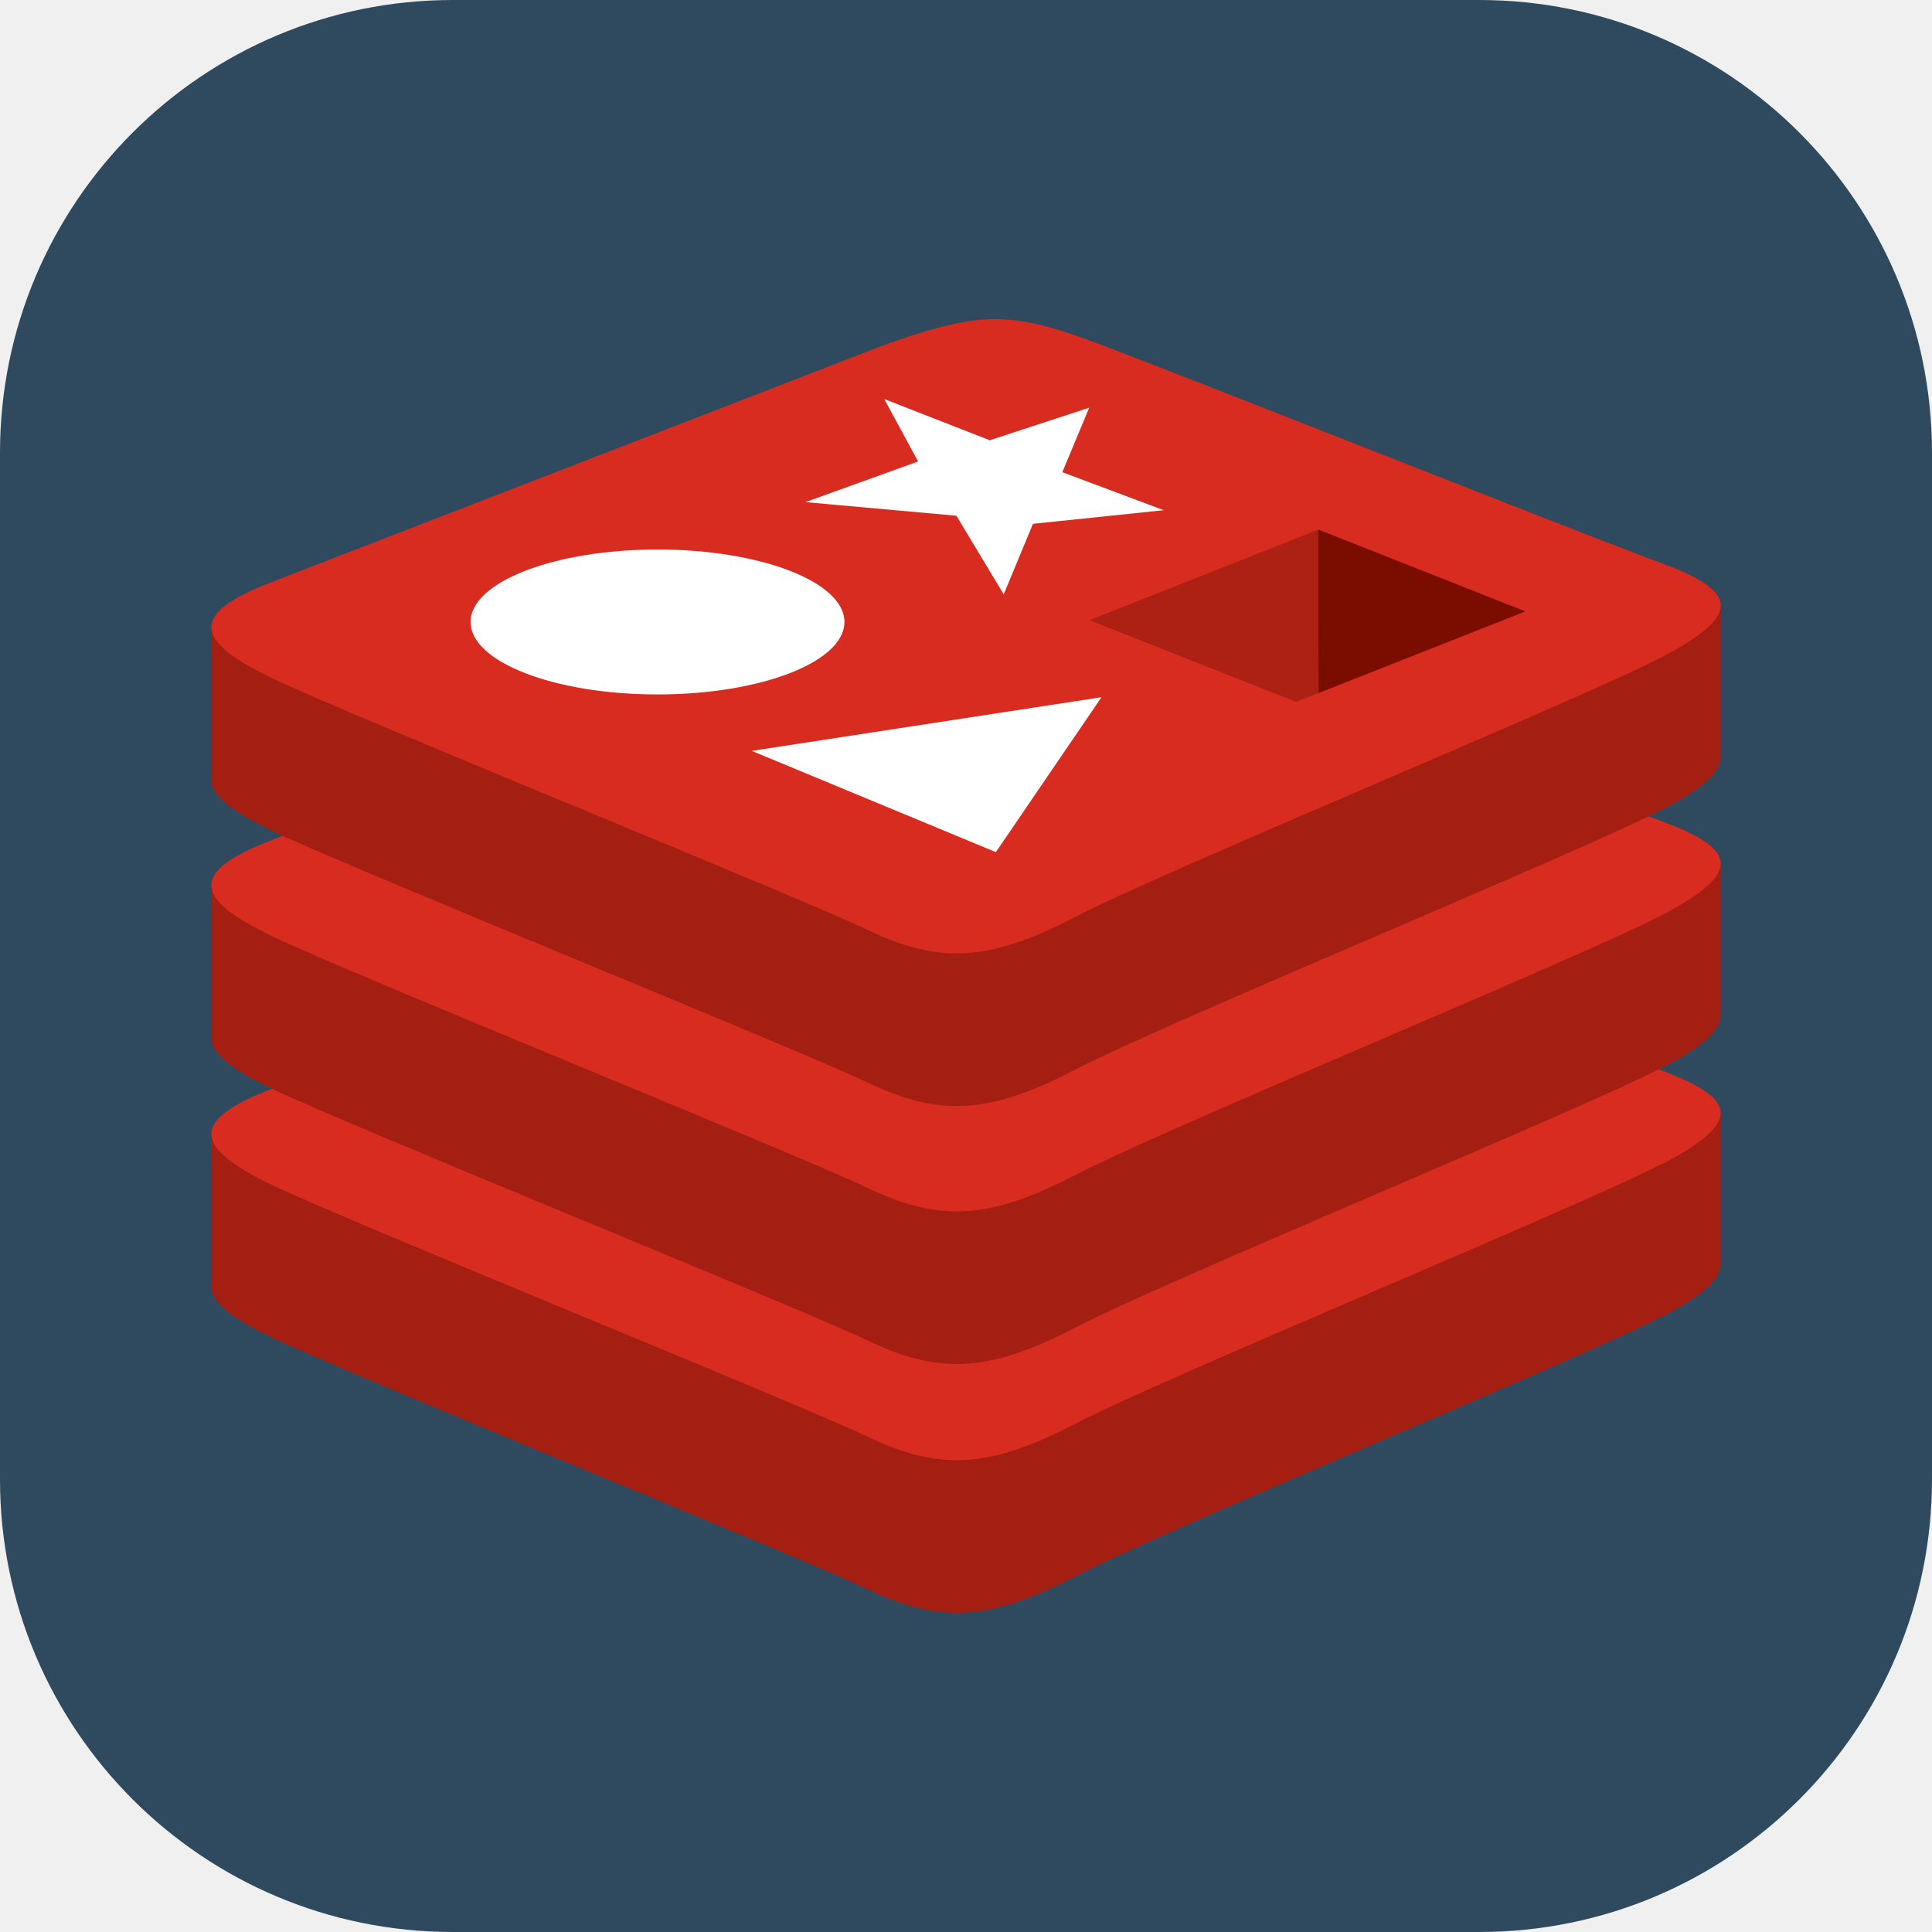
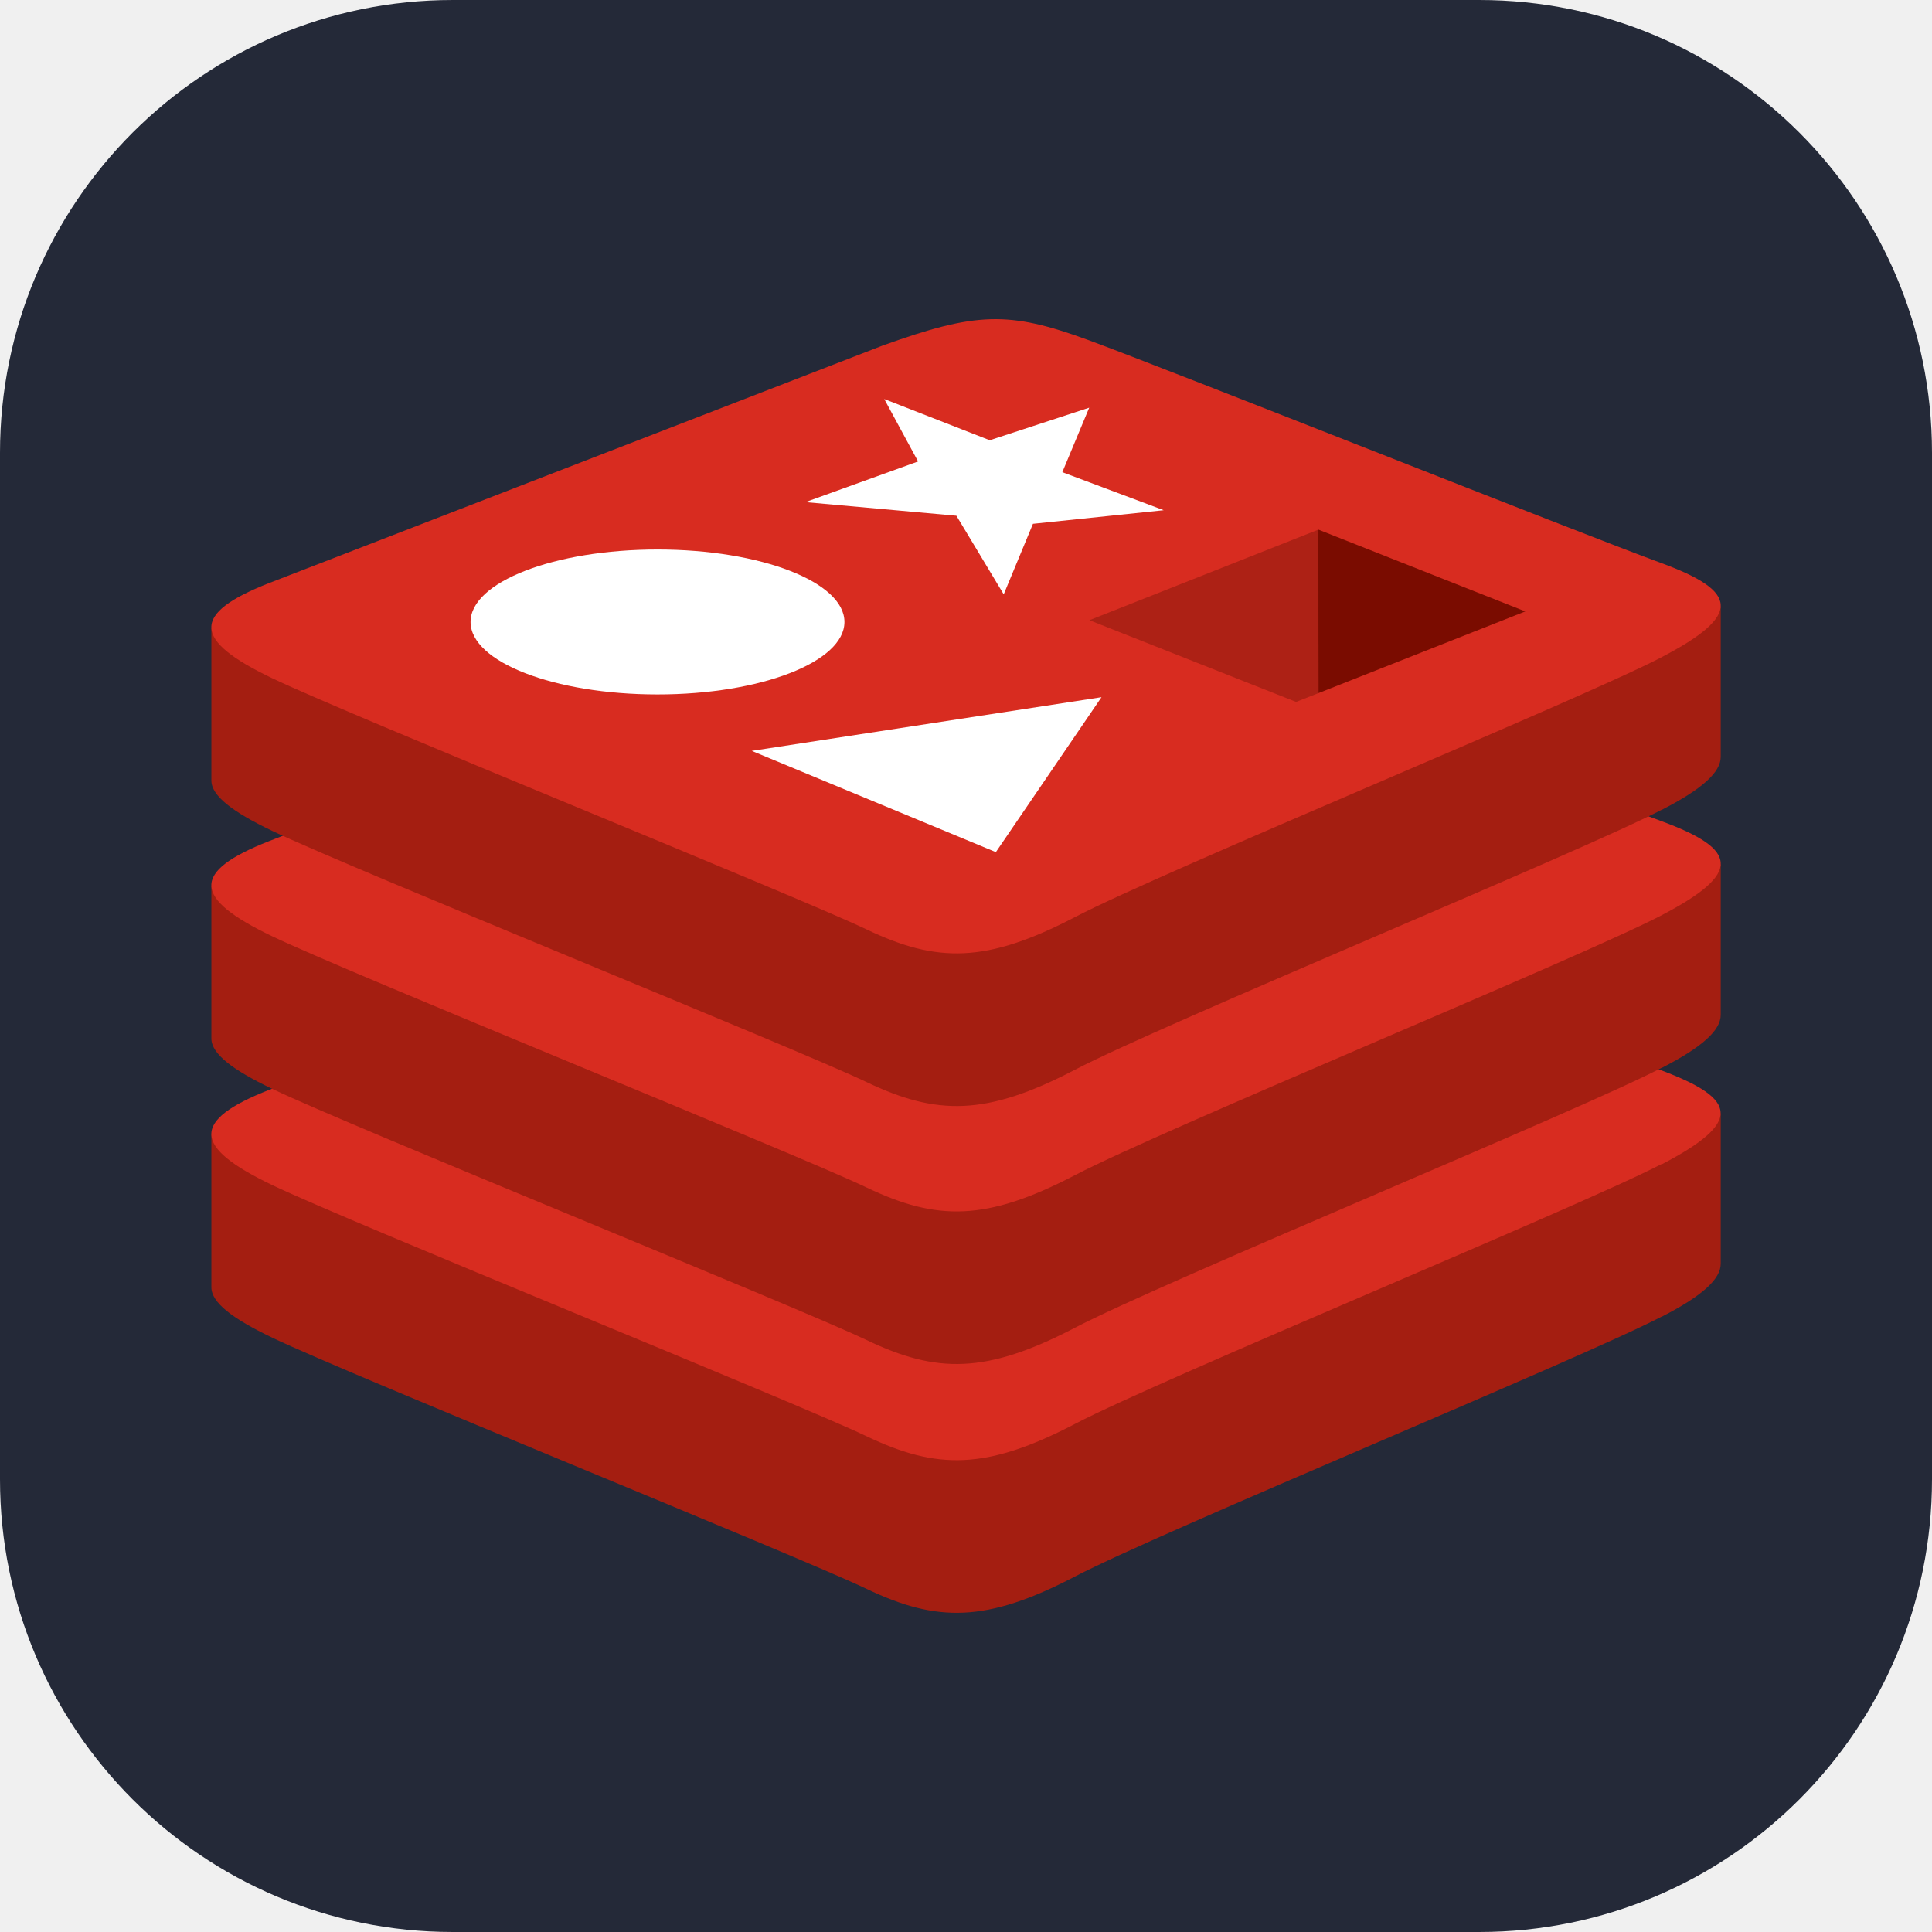
<svg xmlns="http://www.w3.org/2000/svg" width="256" height="256" viewBox="0 0 256 256" fill="none">
-   <rect width="256" height="256" rx="60" fill="#2F495E" />
+   <rect width="256" height="256" rx="60" fill="#242938" />
  <g clip-path="url(#clip0_7_218)">
    <path d="M220.161 174.468C209.488 180.035 154.204 202.765 142.434 208.899C130.663 215.034 124.126 214.976 114.826 210.532C105.526 206.089 46.694 182.326 36.09 177.257C30.788 174.722 28.01 172.591 28.01 170.576V150.36C28.01 150.36 104.609 133.685 116.978 129.247C129.348 124.809 133.627 124.65 144.157 128.505C154.687 132.359 217.606 143.711 228.003 147.523V167.459C228.003 169.458 225.607 171.7 220.172 174.479L220.161 174.468Z" fill="#A41E11" />
    <path d="M220.162 154.246C209.488 159.813 154.204 182.543 142.434 188.677C130.663 194.812 124.126 194.753 114.826 190.31C105.526 185.867 46.695 162.103 36.09 157.035C25.486 151.966 25.274 148.483 35.682 144.405L116.973 112.932C129.338 108.5 133.622 108.335 144.151 112.19C154.681 116.045 209.632 137.916 220.024 141.786C230.416 145.657 230.824 148.732 220.151 154.299L220.162 154.246Z" fill="#D82C20" />
    <path d="M220.161 141.5C209.488 147.067 154.204 169.797 142.434 175.931C130.663 182.066 124.126 182.007 114.826 177.564C105.526 173.121 46.694 149.357 36.09 144.289C30.788 141.754 28.01 139.623 28.01 137.608V117.391C28.01 117.391 104.609 100.716 116.978 96.279C129.348 91.841 133.627 91.682 144.157 95.536C154.687 99.391 217.606 110.743 228.003 114.555V134.491C228.003 136.489 225.607 138.732 220.172 141.51L220.161 141.5Z" fill="#A41E11" />
    <path d="M220.162 121.283C209.488 126.85 154.204 149.58 142.434 155.715C130.663 161.849 124.126 161.791 114.826 157.348C105.526 152.904 46.695 129.141 36.09 124.072C25.486 119.003 25.274 115.52 35.682 111.442L116.973 79.975C129.338 75.537 133.622 75.378 144.151 79.233C154.681 83.087 209.632 104.963 220.034 108.765C230.437 112.567 230.835 115.711 220.162 121.278V121.283Z" fill="#D82C20" />
    <path d="M220.161 107.312C209.488 112.879 154.204 135.609 142.434 141.749C130.663 147.889 124.126 147.825 114.826 143.382C105.526 138.939 46.694 115.175 36.09 110.106C30.788 107.572 28.01 105.441 28.01 103.426V83.198C28.01 83.198 104.609 66.524 116.978 62.086C129.348 57.648 133.627 57.489 144.157 61.343C154.687 65.198 217.606 76.55 228.003 80.362V100.298C228.003 102.297 225.607 104.539 220.172 107.318L220.161 107.312Z" fill="#A41E11" />
    <path d="M220.162 87.09C209.488 92.657 154.204 115.387 142.434 121.522C130.663 127.656 124.126 127.598 114.826 123.155C105.526 118.712 46.695 94.948 36.09 89.879C25.486 84.81 25.274 81.327 35.682 77.25L116.973 45.782C129.338 41.344 133.622 41.185 144.151 45.04C154.681 48.894 209.632 70.77 220.034 74.572C230.437 78.374 230.835 81.518 220.162 87.085V87.09Z" fill="#D82C20" />
    <path d="M132.996 78.755L126.729 68.337L106.719 66.534L121.65 61.147L117.169 52.876L131.146 58.337L144.326 54.021L140.763 62.568L154.199 67.605L136.872 69.408L132.996 78.755ZM99.614 99.497L145.954 92.382L131.957 112.911L99.614 99.497Z" fill="white" />
    <path d="M87.123 92.016C100.803 92.016 111.894 87.717 111.894 82.414C111.894 77.111 100.803 72.812 87.123 72.812C73.442 72.812 62.352 77.111 62.352 82.414C62.352 87.717 73.442 92.016 87.123 92.016Z" fill="white" />
    <path d="M202.113 81.014L174.702 91.841L174.681 70.171L202.113 81.014Z" fill="#7A0C00" />
    <path d="M174.707 91.841L171.738 93.007L144.348 82.18L174.691 70.177L174.707 91.841Z" fill="#AD2115" />
  </g>
  <defs>
    <clipPath id="clip0_7_218">
      <rect width="200" height="200" fill="white" transform="translate(28 28)" />
    </clipPath>
  </defs>
</svg>
